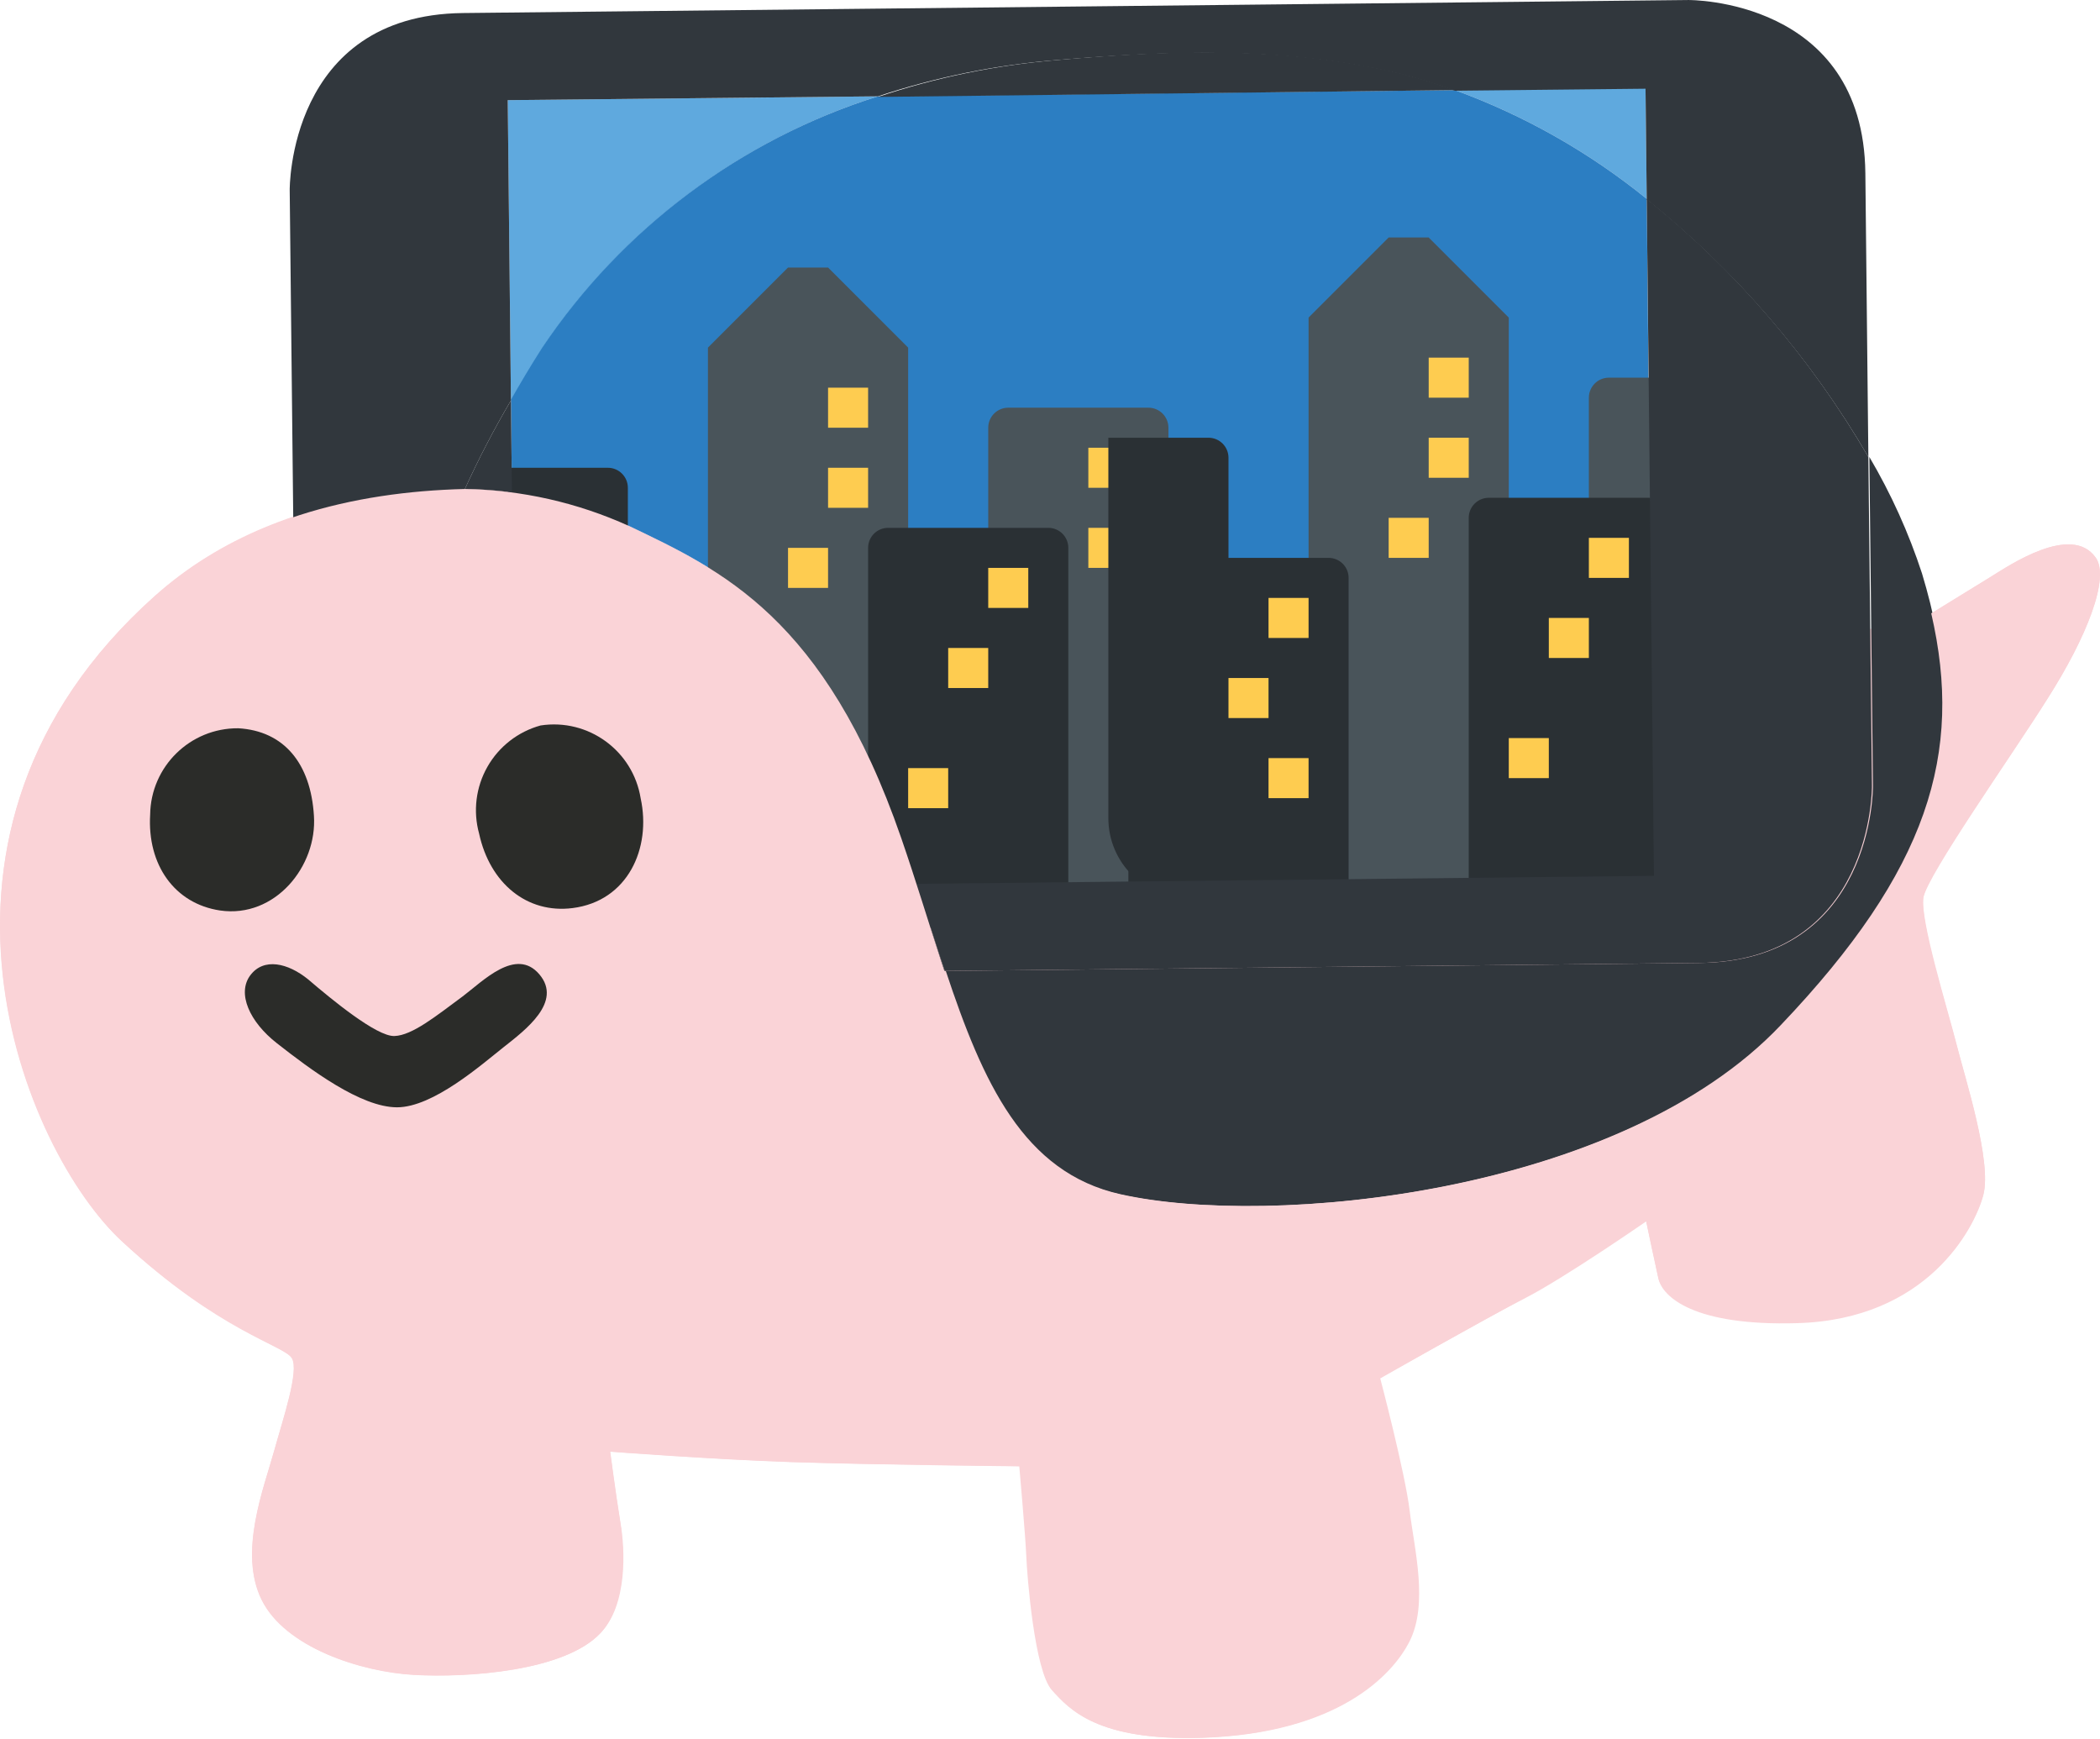
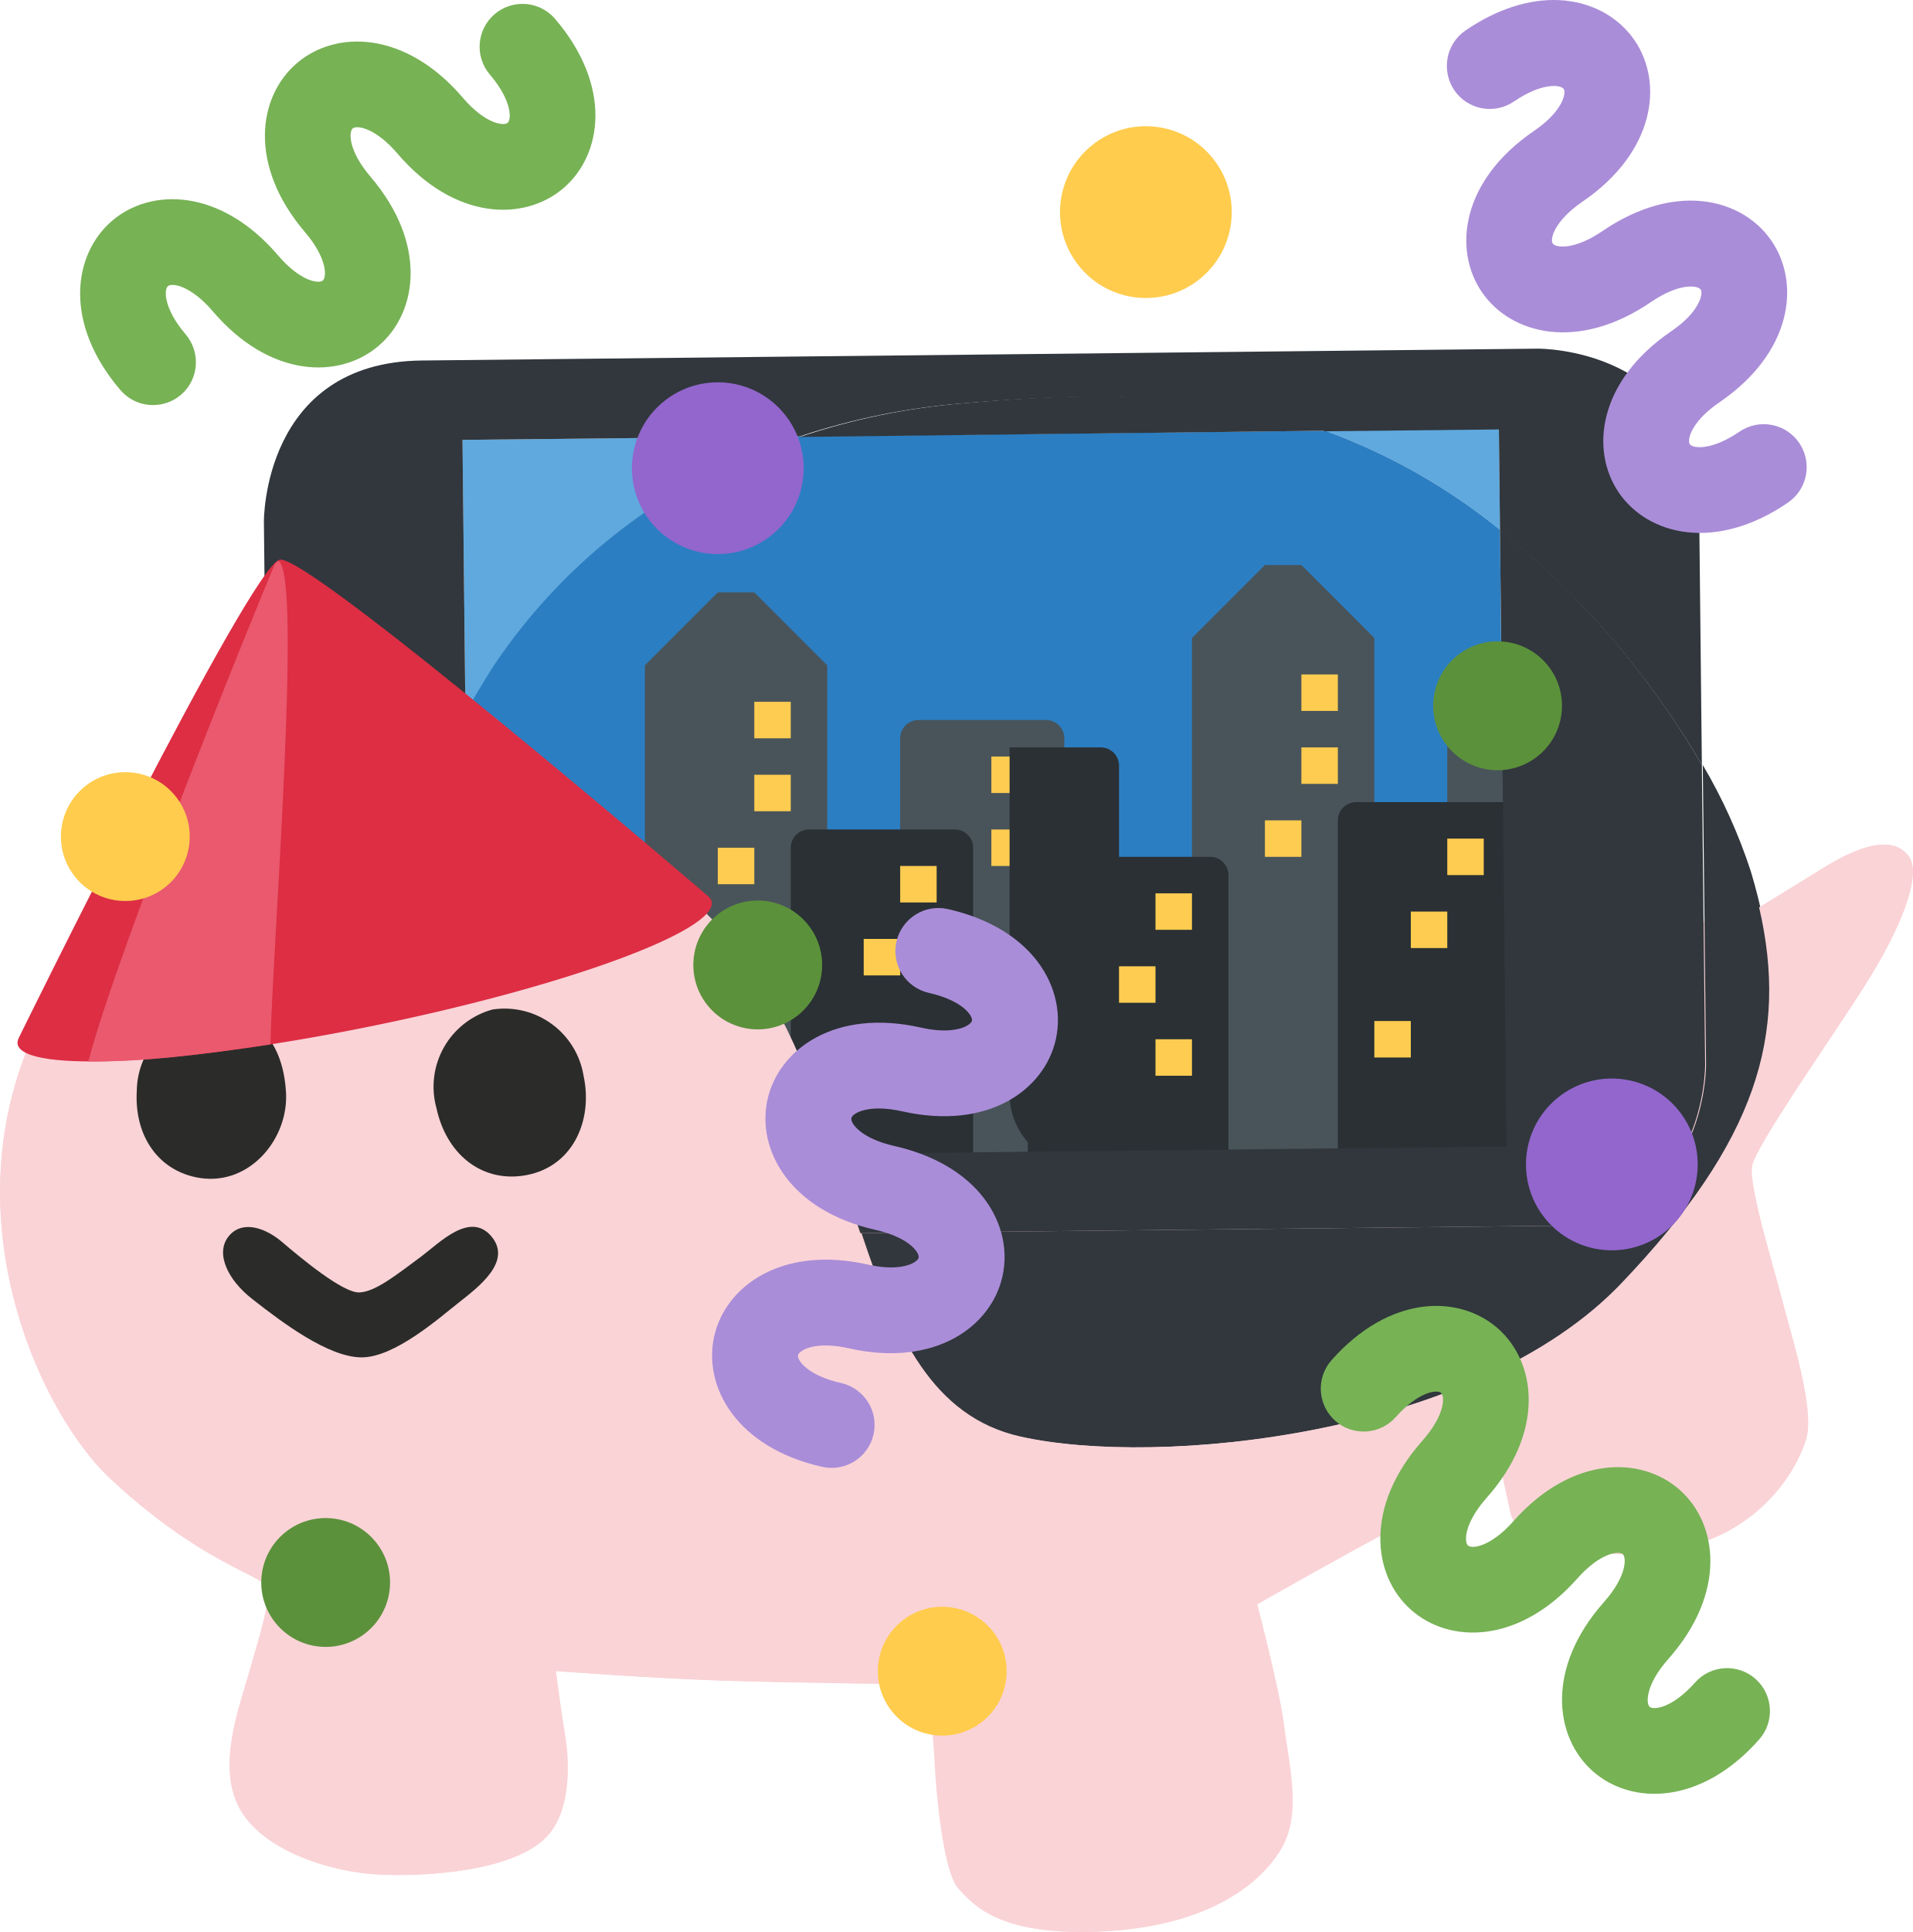
- <svg xmlns="http://www.w3.org/2000/svg" width="37mm" height="30.63mm" viewBox="0 0 104.89 86.83">
-   <defs>
-     <style>
+ <svg xmlns="http://www.w3.org/2000/svg" width="37.001mm" height="37.362mm" viewBox="0 0 104.892 105.915" version="1.1" id="svg49861">
+   <defs id="defs49807">
+     <style id="style49805">
      .cls-1 {
        fill: #fad3d7;
      }

      .cls-2 {
        fill: #31373d;
      }

      .cls-3 {
        fill: #5fa9de;
      }

      .cls-4 {
        fill: #2c7ec2;
      }

      .cls-5 {
        fill: #49545a;
      }

      .cls-6 {
        fill: #2a3034;
      }

      .cls-7 {
        fill: #fecc50;
      }

      .cls-8 {
        fill: #2b2c29;
      }
    </style>
  </defs>
-   <g id="Layer_2" data-name="Layer 2">
+   <g id="Layer_2" data-name="Layer 2" transform="translate(8.4152711e-4,19.1137)">
    <g id="grid">
      <g id="mh_copy" data-name="mh copy">
        <g id="mills">
-           <g>
-             <path class="cls-1" d="M95.19,31.43l4.27-2.64c.86-.53,4-2.66,5.21-.95.73,1-.46,4-2.42,7.08-1.79,2.85-6,8.73-6.18,9.87s1.21,5.6,1.65,7.34S99.5,58,99.06,59.66s-2.8,6.2-9.3,6.38c-5.16.15-6.72-1.31-6.93-2.23-.15-.66-.61-2.85-.61-2.85s-4.14,2.8-6.1,3.87-7.22,4-7.22,4,1.22,4.7,1.47,6.61.95,4.63,0,6.51c-.85,1.7-3.59,4.6-10.32,4.83-5.25.17-6.64-1.41-7.51-2.37s-1.24-5.71-1.28-6.7-.35-4.49-.35-4.49-7.13-.07-11.43-.21c-3.9-.13-9-.52-9-.52s.27,2.06.51,3.55c.23,1.32.37,4.1-1,5.52-1.79,1.9-6.63,2.23-9.3,2.08s-6.43-1.37-7.61-3.74.11-5.6.62-7.45c.45-1.62,1.26-4,.89-4.62S10.94,66.51,6.1,62-5.5,41.6,7.72,29.77,46.63,29.19,48,30,95.19,31.43,95.19,31.43Z" />
-             <path class="cls-2" d="M96,28.64a29.54,29.54,0,0,0-2.63-5.82l.18,16.43s.09,8.75-8.65,8.84l-37.66.4c1.85,5.57,3.87,10.06,8.72,11.15,7.57,1.7,25,0,33.06-8.45S98.39,36.55,96,28.64Z" />
-             <polygon class="cls-3" points="93.32 22.82 93.17 8.65 93.32 22.82 93.32 22.82" />
-             <path class="cls-3" d="M82.19,4.4l-9.52.1a33.38,33.38,0,0,1,9.58,5.43Z" />
-             <path class="cls-3" d="M31.42,26.27a19.55,19.55,0,0,0-5.85-1.68l.21,19.76,20-.21c-.24-.77-.48-1.53-.75-2.3C41.2,30.82,36,28.46,31.42,26.27Z" />
-             <path class="cls-3" d="M43.85,4.81,25.36,5l.16,15c.45-.79,1-1.65,1.55-2.58A31.68,31.68,0,0,1,43.85,4.81Z" />
-             <path class="cls-4" d="M82.25,9.93A33.38,33.38,0,0,0,72.67,4.5l-28.82.31A31.68,31.68,0,0,0,27.07,17.38c-.59.93-1.1,1.79-1.55,2.58l.05,4.63a19.55,19.55,0,0,1,5.85,1.68C36,28.46,41.2,30.82,45,41.84c.27.77.51,1.53.75,2.3l36.83-.4Z" />
-             <g>
-               <path class="cls-5" d="M35.36,46.36v-29l4-4h2l4,4v29Zm23-25a1,1,0,0,0-1-1h-7a1,1,0,0,0-1,1v25h9Z" />
-               <path class="cls-6" d="M53.36,27.36a1,1,0,0,0-1-1h-8a1,1,0,0,0-1,1v19h10Zm-17,2h-5v-5a1,1,0,0,0-1-1h-5v19a4,4,0,0,0,4,4h8v-16A1,1,0,0,0,36.36,29.36Zm21,6a1,1,0,0,0-1,1v10h1a4,4,0,0,0,4-4v-7Z" />
-               <path class="cls-7" d="M33.36,39.36h2v2h-2Zm0-8h2v2h-2Zm-2,4h2v2h-2Zm10-16h2v2h-2Zm0,4h2v2h-2Zm-2,4h2v2h-2Zm10,1h2v2h-2Zm-2,4h2v2h-2Zm-2,6h2v2h-2Zm9-16h2v2h-2Zm0,4h2v2h-2Z" />
+           <g id="g49855">
+             <path class="cls-1" d="m 95.19,31.43 4.27,-2.64 c 0.86,-0.53 4,-2.66 5.21,-0.95 0.73,1 -0.46,4 -2.42,7.08 -1.79,2.85 -6,8.73 -6.18,9.87 -0.18,1.14 1.21,5.6 1.65,7.34 0.44,1.74 1.78,5.87 1.34,7.53 -0.44,1.66 -2.8,6.2 -9.3,6.38 -5.16,0.15 -6.72,-1.31 -6.93,-2.23 -0.15,-0.66 -0.61,-2.85 -0.61,-2.85 0,0 -4.14,2.8 -6.1,3.87 -1.96,1.07 -7.22,4 -7.22,4 0,0 1.22,4.7 1.47,6.61 0.25,1.91 0.95,4.63 0,6.51 -0.85,1.7 -3.59,4.6 -10.32,4.83 -5.25,0.17 -6.64,-1.41 -7.51,-2.37 -0.87,-0.96 -1.24,-5.71 -1.28,-6.7 -0.04,-0.99 -0.35,-4.49 -0.35,-4.49 0,0 -7.13,-0.07 -11.43,-0.21 -3.9,-0.13 -9,-0.52 -9,-0.52 0,0 0.27,2.06 0.51,3.55 0.23,1.32 0.37,4.1 -1,5.52 -1.79,1.9 -6.63,2.23 -9.3,2.08 -2.67,-0.15 -6.43,-1.37 -7.61,-3.74 -1.18,-2.37 0.11,-5.6 0.62,-7.45 0.45,-1.62 1.26,-4 0.89,-4.62 C 14.22,67.21 10.94,66.51 6.1,62 1.26,57.49 -5.5,41.6 7.72,29.77 20.94,17.94 46.63,29.19 48,30 c 1.37,0.81 47.19,1.43 47.19,1.43 z" id="path49809" />
+             <path class="cls-2" d="m 96,28.64 a 29.54,29.54 0 0 0 -2.63,-5.82 l 0.18,16.43 c 0,0 0.09,8.75 -8.65,8.84 l -37.66,0.4 c 1.85,5.57 3.87,10.06 8.72,11.15 7.57,1.7 25,0 33.06,-8.45 8.06,-8.45 9.37,-14.64 6.98,-22.55 z" id="path49811" />
+             <polygon class="cls-3" points="93.32,22.82 93.17,8.65 " id="polygon49813" />
+             <path class="cls-3" d="m 82.19,4.4 -9.52,0.1 a 33.38,33.38 0 0 1 9.58,5.43 z" id="path49815" />
+             <path class="cls-3" d="m 31.42,26.27 a 19.55,19.55 0 0 0 -5.85,-1.68 l 0.21,19.76 20,-0.21 C 45.54,43.37 45.3,42.61 45.03,41.84 41.2,30.82 36,28.46 31.42,26.27 Z" id="path49817" />
+             <path class="cls-3" d="M 43.85,4.81 25.36,5 25.52,20 c 0.45,-0.79 1,-1.65 1.55,-2.58 A 31.68,31.68 0 0 1 43.85,4.81 Z" id="path49819" />
+             <path class="cls-4" d="M 82.25,9.93 A 33.38,33.38 0 0 0 72.67,4.5 L 43.85,4.81 A 31.68,31.68 0 0 0 27.07,17.38 c -0.59,0.93 -1.1,1.79 -1.55,2.58 l 0.05,4.63 a 19.55,19.55 0 0 1 5.85,1.68 C 36,28.46 41.2,30.82 45,41.84 c 0.27,0.77 0.51,1.53 0.75,2.3 l 36.83,-0.4 z" id="path49821" />
+             <g id="g49829">
+               <path class="cls-5" d="m 35.36,46.36 v -29 l 4,-4 h 2 l 4,4 v 29 z m 23,-25 a 1,1 0 0 0 -1,-1 h -7 a 1,1 0 0 0 -1,1 v 25 h 9 z" id="path49823" />
+               <path class="cls-6" d="m 53.36,27.36 a 1,1 0 0 0 -1,-1 h -8 a 1,1 0 0 0 -1,1 v 19 h 10 z m -17,2 h -5 v -5 a 1,1 0 0 0 -1,-1 h -5 v 19 a 4,4 0 0 0 4,4 h 8 v -16 a 1,1 0 0 0 -1,-1 z m 21,6 a 1,1 0 0 0 -1,1 v 10 h 1 a 4,4 0 0 0 4,-4 v -7 z" id="path49825" />
+               <path class="cls-7" d="m 33.36,39.36 h 2 v 2 h -2 z m 0,-8 h 2 v 2 h -2 z m -2,4 h 2 v 2 h -2 z m 10,-16 h 2 v 2 h -2 z m 0,4 h 2 v 2 h -2 z m -2,4 h 2 v 2 h -2 z m 10,1 h 2 v 2 h -2 z m -2,4 h 2 v 2 h -2 z m -2,6 h 2 v 2 h -2 z m 9,-16 h 2 v 2 h -2 z m 0,4 h 2 v 2 h -2 z" id="path49827" />
            </g>
-             <g>
-               <path class="cls-5" d="M65.36,44.86v-29l4-4h2l4,4v29Zm23-25a1,1,0,0,0-1-1h-7a1,1,0,0,0-1,1v25h9Z" />
-               <path class="cls-6" d="M83.36,25.86a1,1,0,0,0-1-1h-8a1,1,0,0,0-1,1v19h10Zm-17,2h-5v-5a1,1,0,0,0-1-1h-5v19a4,4,0,0,0,4,4h8v-16A1,1,0,0,0,66.36,27.86Zm21,6a1,1,0,0,0-1,1v10h1a4,4,0,0,0,4-4v-7Z" />
-               <path class="cls-7" d="M63.36,37.86h2v2h-2Zm0-8h2v2h-2Zm-2,4h2v2h-2Zm10-16h2v2h-2Zm0,4h2v2h-2Zm-2,4h2v2h-2Zm10,1h2v2h-2Zm-2,4h2v2h-2Zm-2,6h2v2h-2Zm9-16h2v2h-2Zm0,4h2v2h-2Z" />
+             <g id="g49837">
+               <path class="cls-5" d="m 65.36,44.86 v -29 l 4,-4 h 2 l 4,4 v 29 z m 23,-25 a 1,1 0 0 0 -1,-1 h -7 a 1,1 0 0 0 -1,1 v 25 h 9 z" id="path49831" />
+               <path class="cls-6" d="m 83.36,25.86 a 1,1 0 0 0 -1,-1 h -8 a 1,1 0 0 0 -1,1 v 19 h 10 z m -17,2 h -5 v -5 a 1,1 0 0 0 -1,-1 h -5 v 19 a 4,4 0 0 0 4,4 h 8 v -16 a 1,1 0 0 0 -1,-1 z m 21,6 a 1,1 0 0 0 -1,1 v 10 h 1 a 4,4 0 0 0 4,-4 v -7 z" id="path49833" />
+               <path class="cls-7" d="m 63.36,37.86 h 2 v 2 h -2 z m 0,-8 h 2 v 2 h -2 z m -2,4 h 2 v 2 h -2 z m 10,-16 h 2 v 2 h -2 z m 0,4 h 2 v 2 h -2 z m -2,4 h 2 v 2 h -2 z m 10,1 h 2 v 2 h -2 z m -2,4 h 2 v 2 h -2 z m -2,6 h 2 v 2 h -2 z m 9,-16 h 2 v 2 h -2 z m 0,4 h 2 v 2 h -2 z" id="path49835" />
            </g>
-             <path class="cls-2" d="M45.78,44.14l-20,.21-.21-19.76a19,19,0,0,0-2.35-.17A47,47,0,0,1,25.52,20L25.36,5l18.49-.19A37.91,37.91,0,0,1,52.77,3c5.6-.47,11.35-.7,17.16.69.93.23,1.84.52,2.74.84l9.52-.1.06,5.53A46.49,46.49,0,0,1,93.32,22.82L93.17,8.65C93.08-.09,84.33,0,84.33,0L23.12.65c-8.74.1-8.65,8.84-8.65,8.84L14.8,40.1c.09,8.74,8.84,8.65,8.84,8.65l23.55-.26C46.73,47.1,46.27,45.63,45.78,44.14Z" />
-             <path class="cls-2" d="M69.93,3.66C64.12,2.27,58.37,2.5,52.77,3a37.91,37.91,0,0,0-8.92,1.84L72.67,4.5C71.77,4.18,70.86,3.89,69.93,3.66Z" />
-             <path class="cls-2" d="M23.22,24.42a19,19,0,0,1,2.35.17L25.52,20A47,47,0,0,0,23.22,24.42Z" />
-             <path class="cls-2" d="M82.25,9.93l.36,33.81-36.83.4c.49,1.49.95,3,1.41,4.35l37.66-.4c8.74-.09,8.65-8.84,8.65-8.84l-.18-16.43A46.49,46.49,0,0,0,82.25,9.93Z" />
-             <path class="cls-1" d="M102.25,34.92c2-3.12,3.15-6.08,2.42-7.08-1.23-1.71-4.35.42-5.21.95l-3,1.84c1.62,7-.15,12.83-7.51,20.56-8,8.45-25.49,10.15-33.06,8.45-6.69-1.5-8-9.47-10.88-17.8C41.2,30.82,36,28.46,31.42,26.27a20.65,20.65,0,0,0-8.2-1.85v0c-5.64.14-11.22,1.55-15.51,5.38C-5.5,41.6,1.24,57.55,6.1,62s8.12,5.19,8.48,5.84-.44,3-.89,4.62c-.51,1.85-1.8,5.08-.62,7.45s4.94,3.59,7.61,3.74,7.51-.18,9.3-2.08c1.34-1.42,1.2-4.2,1-5.52-.24-1.49-.51-3.55-.51-3.55s5.15.39,9.05.52c4.3.14,11.43.21,11.43.21s.31,3.5.35,4.49.4,5.73,1.28,6.7,2.26,2.54,7.51,2.37c6.73-.23,9.47-3.13,10.32-4.83.94-1.88.23-4.6,0-6.51s-1.47-6.61-1.47-6.61,5.26-3,7.22-4S82.22,61,82.22,61s.46,2.19.61,2.85c.21.92,1.77,2.38,6.93,2.23,6.5-.18,8.86-4.73,9.3-6.38s-.9-5.8-1.34-7.53-1.86-6.2-1.65-7.34S100.46,37.77,102.25,34.92Z" />
-             <path class="cls-8" d="M32,39.87c.54,2.49-.64,5.13-3.4,5.48-2.27.29-4.13-1.23-4.67-3.72A4.39,4.39,0,0,1,27,36.23,4.39,4.39,0,0,1,32,39.87Z" />
-             <path class="cls-8" d="M15.68,40.74c.17,2.52-1.94,5.13-4.69,4.73-2.27-.34-3.64-2.28-3.49-4.79a4.37,4.37,0,0,1,4.4-4.31C14.18,36.5,15.52,38.12,15.68,40.74Z" />
-             <path class="cls-8" d="M23.11,49.76c1-.75,2.66-2.48,3.83-1.1s-.7,2.78-1.79,3.64-3.51,3-5.32,3-4.33-1.89-6-3.2c-1.37-1.07-2-2.49-1.33-3.39s1.88-.62,2.89.2c1.17,1,3.42,2.86,4.31,2.83S21.77,50.75,23.11,49.76Z" />
+             <path class="cls-2" d="m 45.78,44.14 -20,0.21 -0.21,-19.76 A 19,19 0 0 0 23.22,24.42 47,47 0 0 1 25.52,20 L 25.36,5 43.85,4.81 A 37.91,37.91 0 0 1 52.77,3 c 5.6,-0.47 11.35,-0.7 17.16,0.69 0.93,0.23 1.84,0.52 2.74,0.84 l 9.52,-0.1 0.06,5.53 A 46.49,46.49 0 0 1 93.32,22.82 L 93.17,8.65 C 93.08,-0.09 84.33,0 84.33,0 L 23.12,0.65 c -8.74,0.1 -8.65,8.84 -8.65,8.84 L 14.8,40.1 c 0.09,8.74 8.84,8.65 8.84,8.65 L 47.19,48.49 C 46.73,47.1 46.27,45.63 45.78,44.14 Z" id="path49839" />
+             <path class="cls-2" d="M 69.93,3.66 C 64.12,2.27 58.37,2.5 52.77,3 A 37.91,37.91 0 0 0 43.85,4.84 L 72.67,4.5 C 71.77,4.18 70.86,3.89 69.93,3.66 Z" id="path49841" />
+             <path class="cls-2" d="m 23.22,24.42 a 19,19 0 0 1 2.35,0.17 L 25.52,20 a 47,47 0 0 0 -2.3,4.42 z" id="path49843" />
+             <path class="cls-2" d="m 82.25,9.93 0.36,33.81 -36.83,0.4 c 0.49,1.49 0.95,3 1.41,4.35 l 37.66,-0.4 C 93.59,48 93.5,39.25 93.5,39.25 L 93.32,22.82 A 46.49,46.49 0 0 0 82.25,9.93 Z" id="path49845" />
+             <path class="cls-1" d="m 102.25,34.92 c 2,-3.12 3.15,-6.08 2.42,-7.08 -1.23,-1.71 -4.35,0.42 -5.21,0.95 l -3,1.84 c 1.62,7 -0.15,12.83 -7.51,20.56 -8,8.45 -25.49,10.15 -33.06,8.45 -6.69,-1.5 -8,-9.47 -10.88,-17.8 C 41.2,30.82 36,28.46 31.42,26.27 a 20.65,20.65 0 0 0 -8.2,-1.85 v 0 C 17.58,24.56 12,25.97 7.71,29.8 -5.5,41.6 1.24,57.55 6.1,62 c 4.86,4.45 8.12,5.19 8.48,5.84 0.36,0.65 -0.44,3 -0.89,4.62 -0.51,1.85 -1.8,5.08 -0.62,7.45 1.18,2.37 4.94,3.59 7.61,3.74 2.67,0.15 7.51,-0.18 9.3,-2.08 1.34,-1.42 1.2,-4.2 1,-5.52 -0.24,-1.49 -0.51,-3.55 -0.51,-3.55 0,0 5.15,0.39 9.05,0.52 4.3,0.14 11.43,0.21 11.43,0.21 0,0 0.31,3.5 0.35,4.49 0.04,0.99 0.4,5.73 1.28,6.7 0.88,0.97 2.26,2.54 7.51,2.37 6.73,-0.23 9.47,-3.13 10.32,-4.83 0.94,-1.88 0.23,-4.6 0,-6.51 -0.23,-1.91 -1.47,-6.61 -1.47,-6.61 0,0 5.26,-3 7.22,-4 1.96,-1 6.06,-3.84 6.06,-3.84 0,0 0.46,2.19 0.61,2.85 0.21,0.92 1.77,2.38 6.93,2.23 6.5,-0.18 8.86,-4.73 9.3,-6.38 0.44,-1.65 -0.9,-5.8 -1.34,-7.53 -0.44,-1.73 -1.86,-6.2 -1.65,-7.34 0.21,-1.14 4.39,-7.06 6.18,-9.91 z" id="path49847" />
+             <path class="cls-8" d="m 32,39.87 c 0.54,2.49 -0.64,5.13 -3.4,5.48 -2.27,0.29 -4.13,-1.23 -4.67,-3.72 a 4.39,4.39 0 0 1 3.07,-5.4 4.39,4.39 0 0 1 5,3.64 z" id="path49849" />
+             <path class="cls-8" d="m 15.68,40.74 c 0.17,2.52 -1.94,5.13 -4.69,4.73 C 8.72,45.13 7.35,43.19 7.5,40.68 a 4.37,4.37 0 0 1 4.4,-4.31 c 2.28,0.13 3.62,1.75 3.78,4.37 z" id="path49851" />
+             <path class="cls-8" d="m 23.11,49.76 c 1,-0.75 2.66,-2.48 3.83,-1.1 1.17,1.38 -0.7,2.78 -1.79,3.64 -1.09,0.86 -3.51,3 -5.32,3 -1.81,0 -4.33,-1.89 -6,-3.2 -1.37,-1.07 -2,-2.49 -1.33,-3.39 0.67,-0.9 1.88,-0.62 2.89,0.2 1.17,1 3.42,2.86 4.31,2.83 0.89,-0.03 2.07,-0.99 3.41,-1.98 z" id="path49853" />
          </g>
        </g>
      </g>
    </g>
  </g>
+   <g id="g8739" transform="matrix(1.210969,-0.4006618,0.4006618,1.210969,-38.9919,16.69413)">
+     <path fill="#dd2e44" d="m 50.008,43.573 c 0.011,-0.09 -0.023,-0.185 -0.081,-0.281 0,0 -11.66,-19.349 -12.932,-19.5 -1.272,-0.149 -17.096,15.976 -17.096,15.976 -0.079,0.08 -0.134,0.163 -0.144,0.255 -0.149,1.263 6.504,3.08 14.857,4.061 8.355,0.981 15.247,0.753 15.396,-0.51 z" id="path5268" style="stroke-width:1.394" />
+     <path fill="#ea596e" d="m 36.91,23.816 c -0.045,0.012 -0.1,0.037 -0.163,0.075 -1.276,1.439 -11.566,13.519 -14.339,17.79 2.169,0.745 4.658,1.247 7.662,1.764 1.415,-3.989 7.721,-18.905 6.84,-19.629 z" id="path5270" style="stroke-width:1.394" />
+   </g>
+   <g id="g9662" transform="matrix(0.7721891,-0.6353137,0.6353137,0.7721891,-18.75687,60.27072)">
+     <path fill="#77b255" d="m 75.628,-14.482 c 0.092,4.826 -2.722,7.402 -5.547,7.451 -2.822,0.05 -5.731,-2.421 -5.819,-7.244 -0.033,-1.883 -0.733,-2.628 -1.018,-2.628 -0.291,0.006 -0.964,0.782 -0.93,2.66 0.09,4.823 -2.726,7.399 -5.551,7.448 -2.825,0.053 -5.729,-2.42 -5.816,-7.246 -0.036,-1.881 -0.738,-2.63 -1.024,-2.622 -0.284,0.006 -0.961,0.778 -0.928,2.658 0.023,1.296 -1.009,2.374 -2.307,2.397 -1.302,0.019 -2.373,-1.013 -2.397,-2.315 -0.088,-4.821 2.722,-7.4 5.552,-7.452 2.822,-0.05 5.726,2.422 5.817,7.249 0.033,1.883 0.733,2.628 1.02,2.621 0.286,-0.003 0.962,-0.775 0.929,-2.653 -0.089,-4.828 2.722,-7.402 5.552,-7.452 2.82,-0.052 5.724,2.419 5.815,7.248 0.032,1.878 0.739,2.625 1.02,2.621 0.289,-0.007 0.963,-0.777 0.932,-2.657 -0.027,-1.302 1.008,-2.372 2.307,-2.397 1.298,-0.023 2.373,1.013 2.393,2.313 z" id="path9165" style="stroke-width:2.355" />
+     <circle fill="#5c913b" cx="91.614" cy="47.43" r="3.532" id="circle9167" style="stroke-width:2.355" />
+     <circle fill="#9266cc" cx="66.868" cy="10.203" r="4.709" id="circle9169" style="stroke-width:2.355" />
+     <circle fill="#9266cc" cx="80.477" cy="70.828" r="4.709" id="circle9171" style="stroke-width:2.355" />
+     <circle fill="#5c913b" cx="11.449" cy="43.716" r="3.532" id="circle9173" style="stroke-width:2.355" />
+     <circle fill="#5c913b" cx="51.256" cy="32.626" r="3.532" id="circle9175" style="stroke-width:2.355" />
+     <circle fill="#ffcc4d" cx="93.916" cy="14.276" r="4.709" id="circle9177" style="stroke-width:2.355" />
+     <circle fill="#ffcc4d" cx="34.47" cy="68.954" r="3.532" id="circle9179" style="stroke-width:2.355" />
+     <circle fill="#ffcc4d" cx="28.947" cy="5.157" r="3.532" id="circle9181" style="stroke-width:2.355" />
+     <path fill="#77b255" d="m 66.679,100.308 c -4.767,0.758 -7.707,-1.673 -8.146,-4.463 -0.439,-2.788 1.606,-6.011 6.37,-6.764 1.86,-0.293 2.502,-1.089 2.462,-1.372 -0.047,-0.288 -0.908,-0.847 -2.763,-0.554 -4.765,0.756 -7.704,-1.677 -8.143,-4.468 -0.444,-2.791 1.605,-6.008 6.372,-6.762 1.858,-0.295 2.502,-1.094 2.455,-1.377 -0.045,-0.28 -0.903,-0.844 -2.761,-0.551 -1.28,0.202 -2.491,-0.671 -2.693,-1.954 -0.199,-1.287 0.676,-2.49 1.961,-2.694 4.762,-0.754 7.705,1.673 8.148,4.468 0.439,2.788 -1.607,6.006 -6.375,6.764 -1.86,0.293 -2.502,1.089 -2.455,1.372 0.043,0.282 0.901,0.846 2.756,0.553 4.769,-0.755 7.707,1.673 8.148,4.468 0.442,2.786 -1.605,6.004 -6.374,6.761 -1.855,0.291 -2.498,1.095 -2.455,1.372 0.047,0.285 0.903,0.846 2.761,0.556 1.286,-0.206 2.489,0.671 2.693,1.954 0.202,1.283 -0.676,2.49 -1.96,2.69 z" id="path9584" style="stroke-width:2.355" />
+     <path fill="#aa8dd8" d="m 112.063,18.259 c 0.462,-0.385 1.07,-0.594 1.719,-0.538 2.045,0.184 3.779,0.863 5.003,1.964 1.296,1.165 1.951,2.75 1.809,4.352 -0.252,2.809 -3.018,5.437 -7.827,5.008 -1.871,-0.166 -2.691,0.45 -2.714,0.735 -0.028,0.285 0.671,1.038 2.542,1.206 2.045,0.184 3.779,0.863 5.003,1.964 1.296,1.165 1.956,2.75 1.809,4.352 -0.252,2.812 -3.018,5.437 -7.823,5.01 -1.363,-0.121 -2.076,0.173 -2.377,0.359 -0.24,0.153 -0.334,0.298 -0.342,0.378 -0.023,0.283 0.667,1.036 2.542,1.204 1.295,0.117 2.253,1.261 2.136,2.556 -0.115,1.295 -1.256,2.251 -2.556,2.136 -4.805,-0.427 -7.066,-3.501 -6.814,-6.315 0.252,-2.812 3.018,-5.437 7.827,-5.008 1.363,0.123 2.072,-0.172 2.372,-0.359 0.242,-0.151 0.336,-0.296 0.342,-0.376 0.028,-0.285 -0.667,-1.038 -2.542,-1.206 -4.805,-0.429 -7.066,-3.501 -6.814,-6.315 0.252,-2.812 3.018,-5.439 7.823,-5.005 1.363,0.121 2.076,-0.175 2.377,-0.362 0.24,-0.15 0.334,-0.296 0.342,-0.376 0.023,-0.285 -0.671,-1.038 -2.542,-1.206 -1.295,-0.115 -2.253,-1.261 -2.136,-2.556 0.063,-0.651 0.38,-1.213 0.842,-1.6 z" id="path9586" style="stroke-width:2.355" />
+     <path fill="#aa8dd8" d="m 59.688,35.991 c 0.597,0.075 1.164,0.378 1.565,0.891 1.26,1.622 1.945,3.353 1.974,4.999 0.03,1.742 -0.682,3.302 -1.951,4.29 -2.227,1.731 -6.035,1.498 -9,-2.314 -1.154,-1.482 -2.163,-1.662 -2.388,-1.484 -0.228,0.174 -0.302,1.199 0.851,2.682 1.26,1.622 1.945,3.353 1.974,4.999 0.03,1.742 -0.679,3.306 -1.951,4.29 -2.229,1.732 -6.035,1.498 -8.998,-2.309 -0.841,-1.08 -1.542,-1.402 -1.883,-1.494 -0.275,-0.071 -0.446,-0.041 -0.51,0.008 -0.223,0.176 -0.303,1.194 0.852,2.68 0.797,1.028 0.614,2.508 -0.414,3.305 -1.026,0.799 -2.503,0.615 -3.305,-0.414 -2.963,-3.807 -2.255,-7.557 -0.024,-9.291 2.229,-1.732 6.035,-1.498 9,2.314 0.839,1.082 1.538,1.398 1.88,1.491 0.275,0.075 0.446,0.044 0.508,-0.006 0.228,-0.174 0.305,-1.195 -0.851,-2.682 -2.961,-3.808 -2.255,-7.557 -0.024,-9.291 2.229,-1.732 6.037,-1.5 8.995,2.312 0.841,1.08 1.543,1.4 1.885,1.492 0.274,0.073 0.444,0.042 0.508,-0.006 0.224,-0.178 0.302,-1.199 -0.85,-2.682 -0.799,-1.026 -0.614,-2.508 0.414,-3.305 0.52,-0.398 1.147,-0.548 1.745,-0.475 z" id="path12881" style="stroke-width:2.355" />
+   </g>
</svg>
